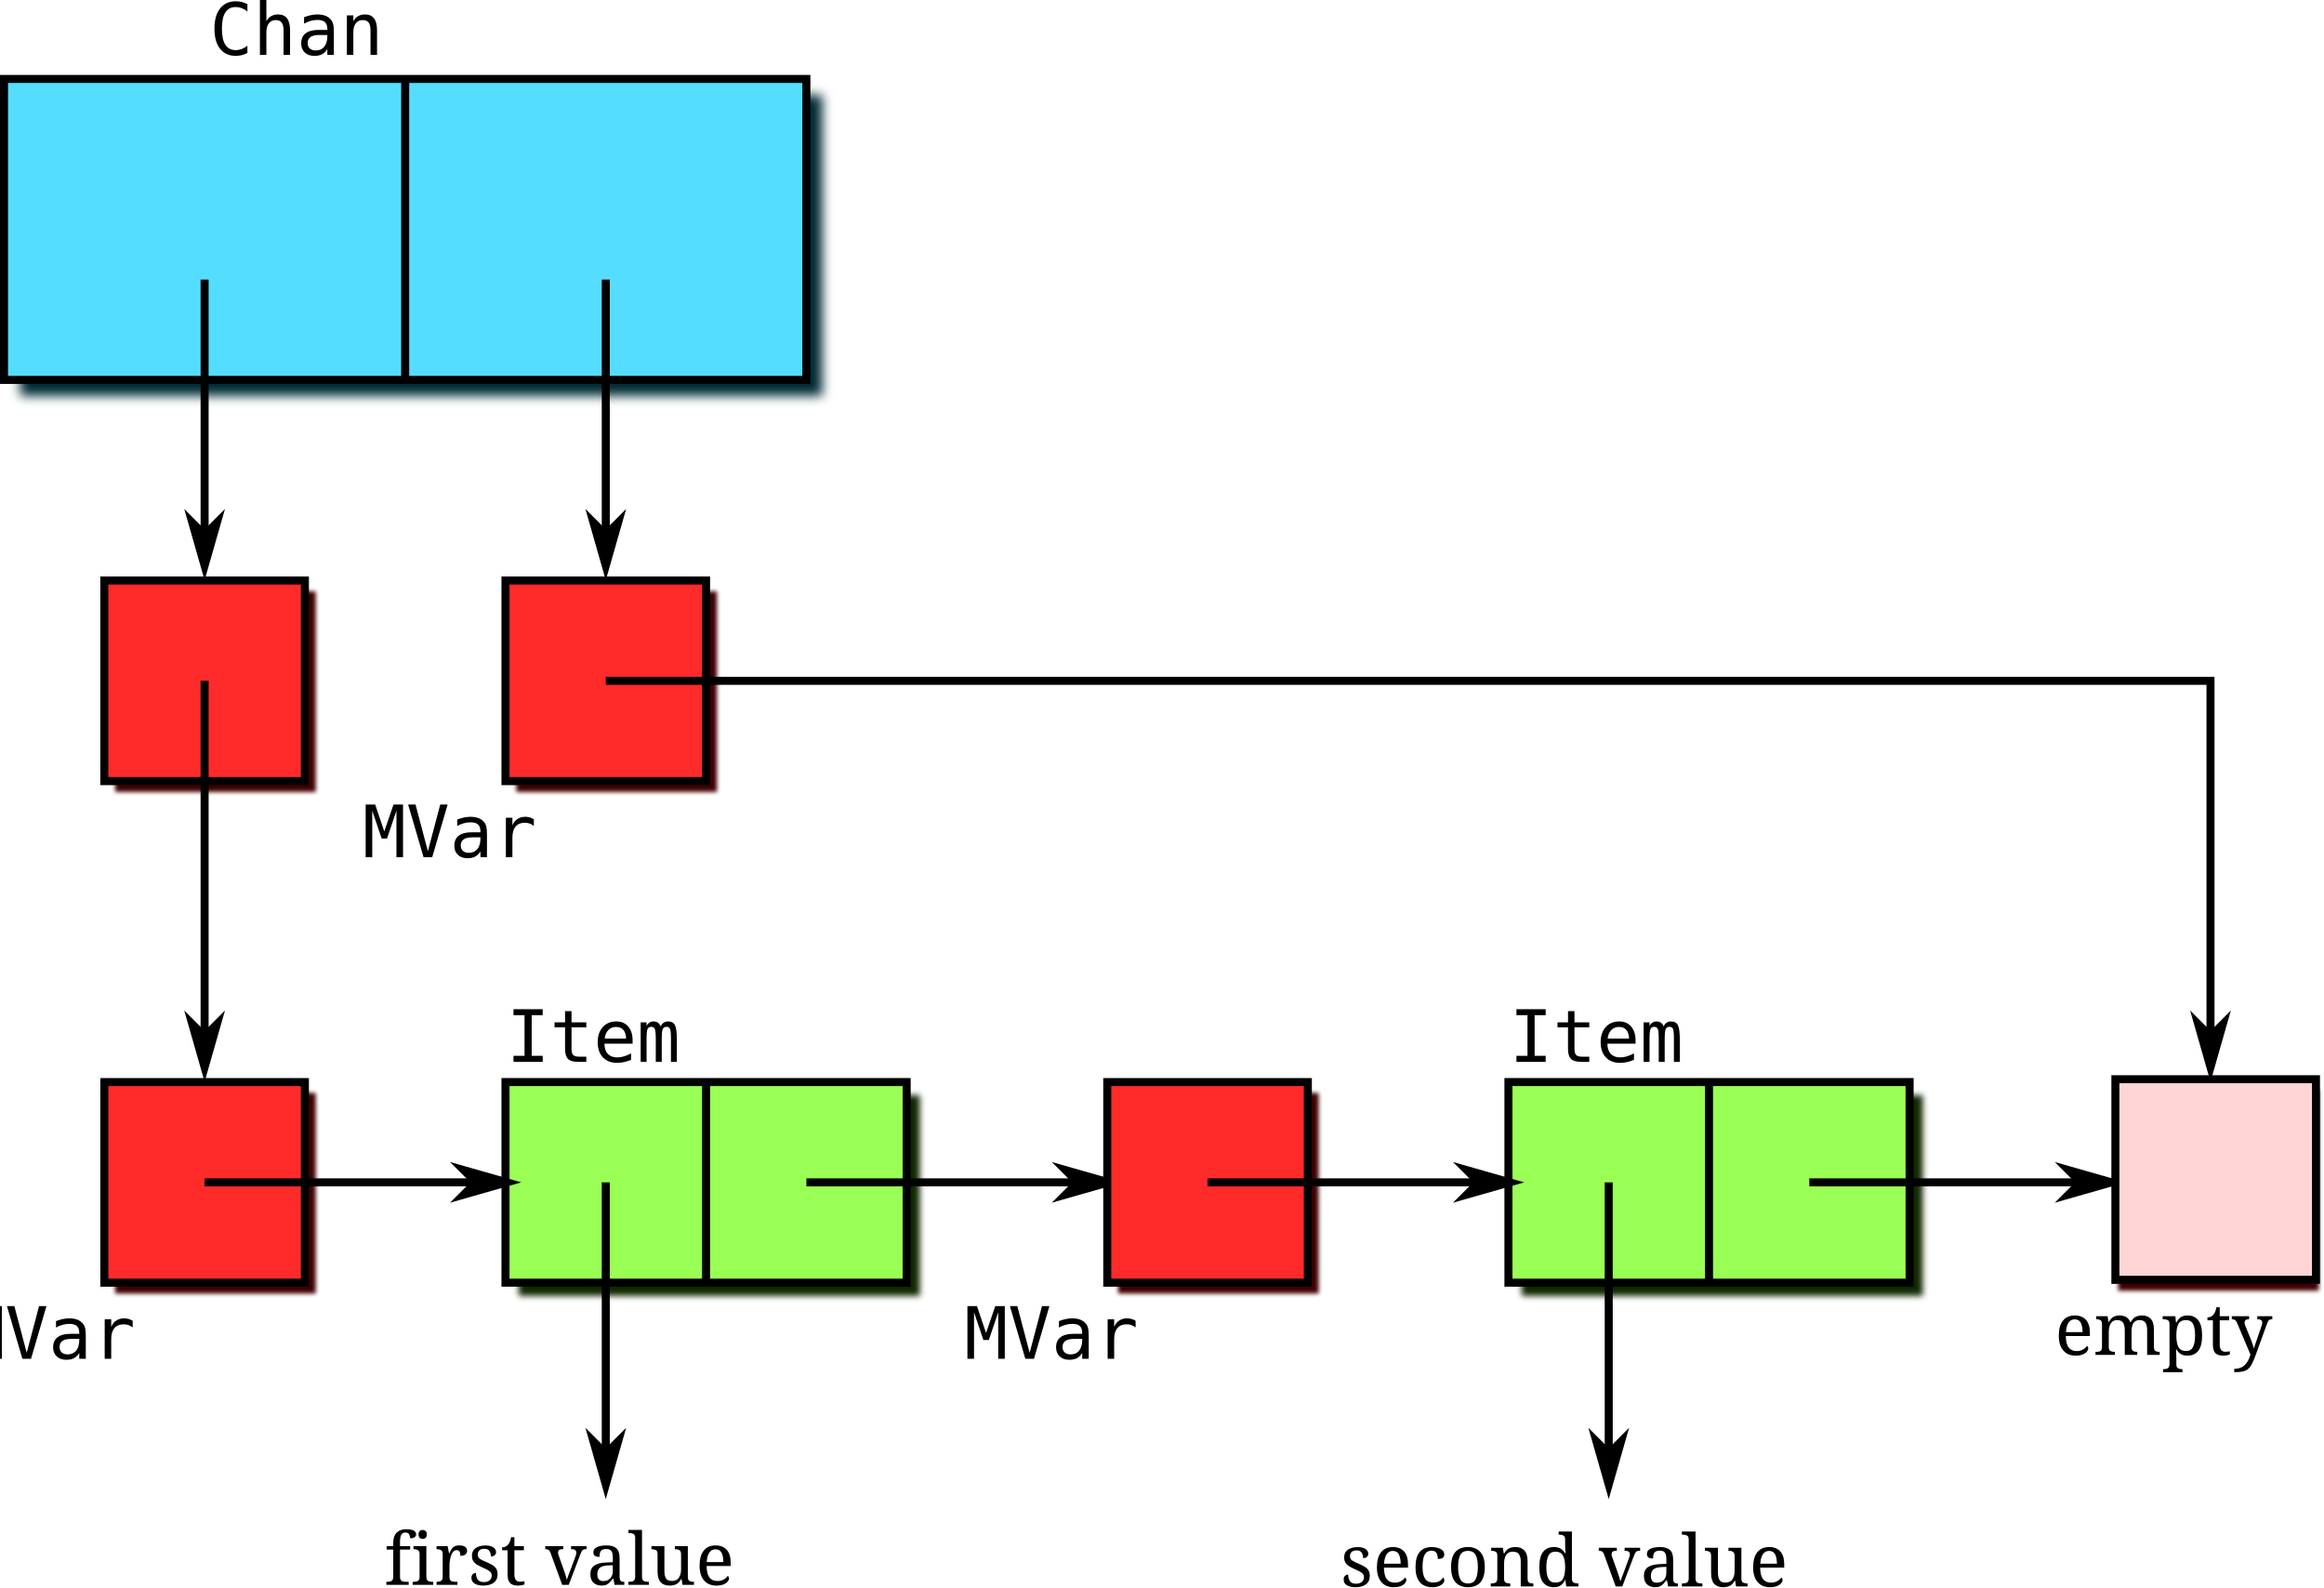
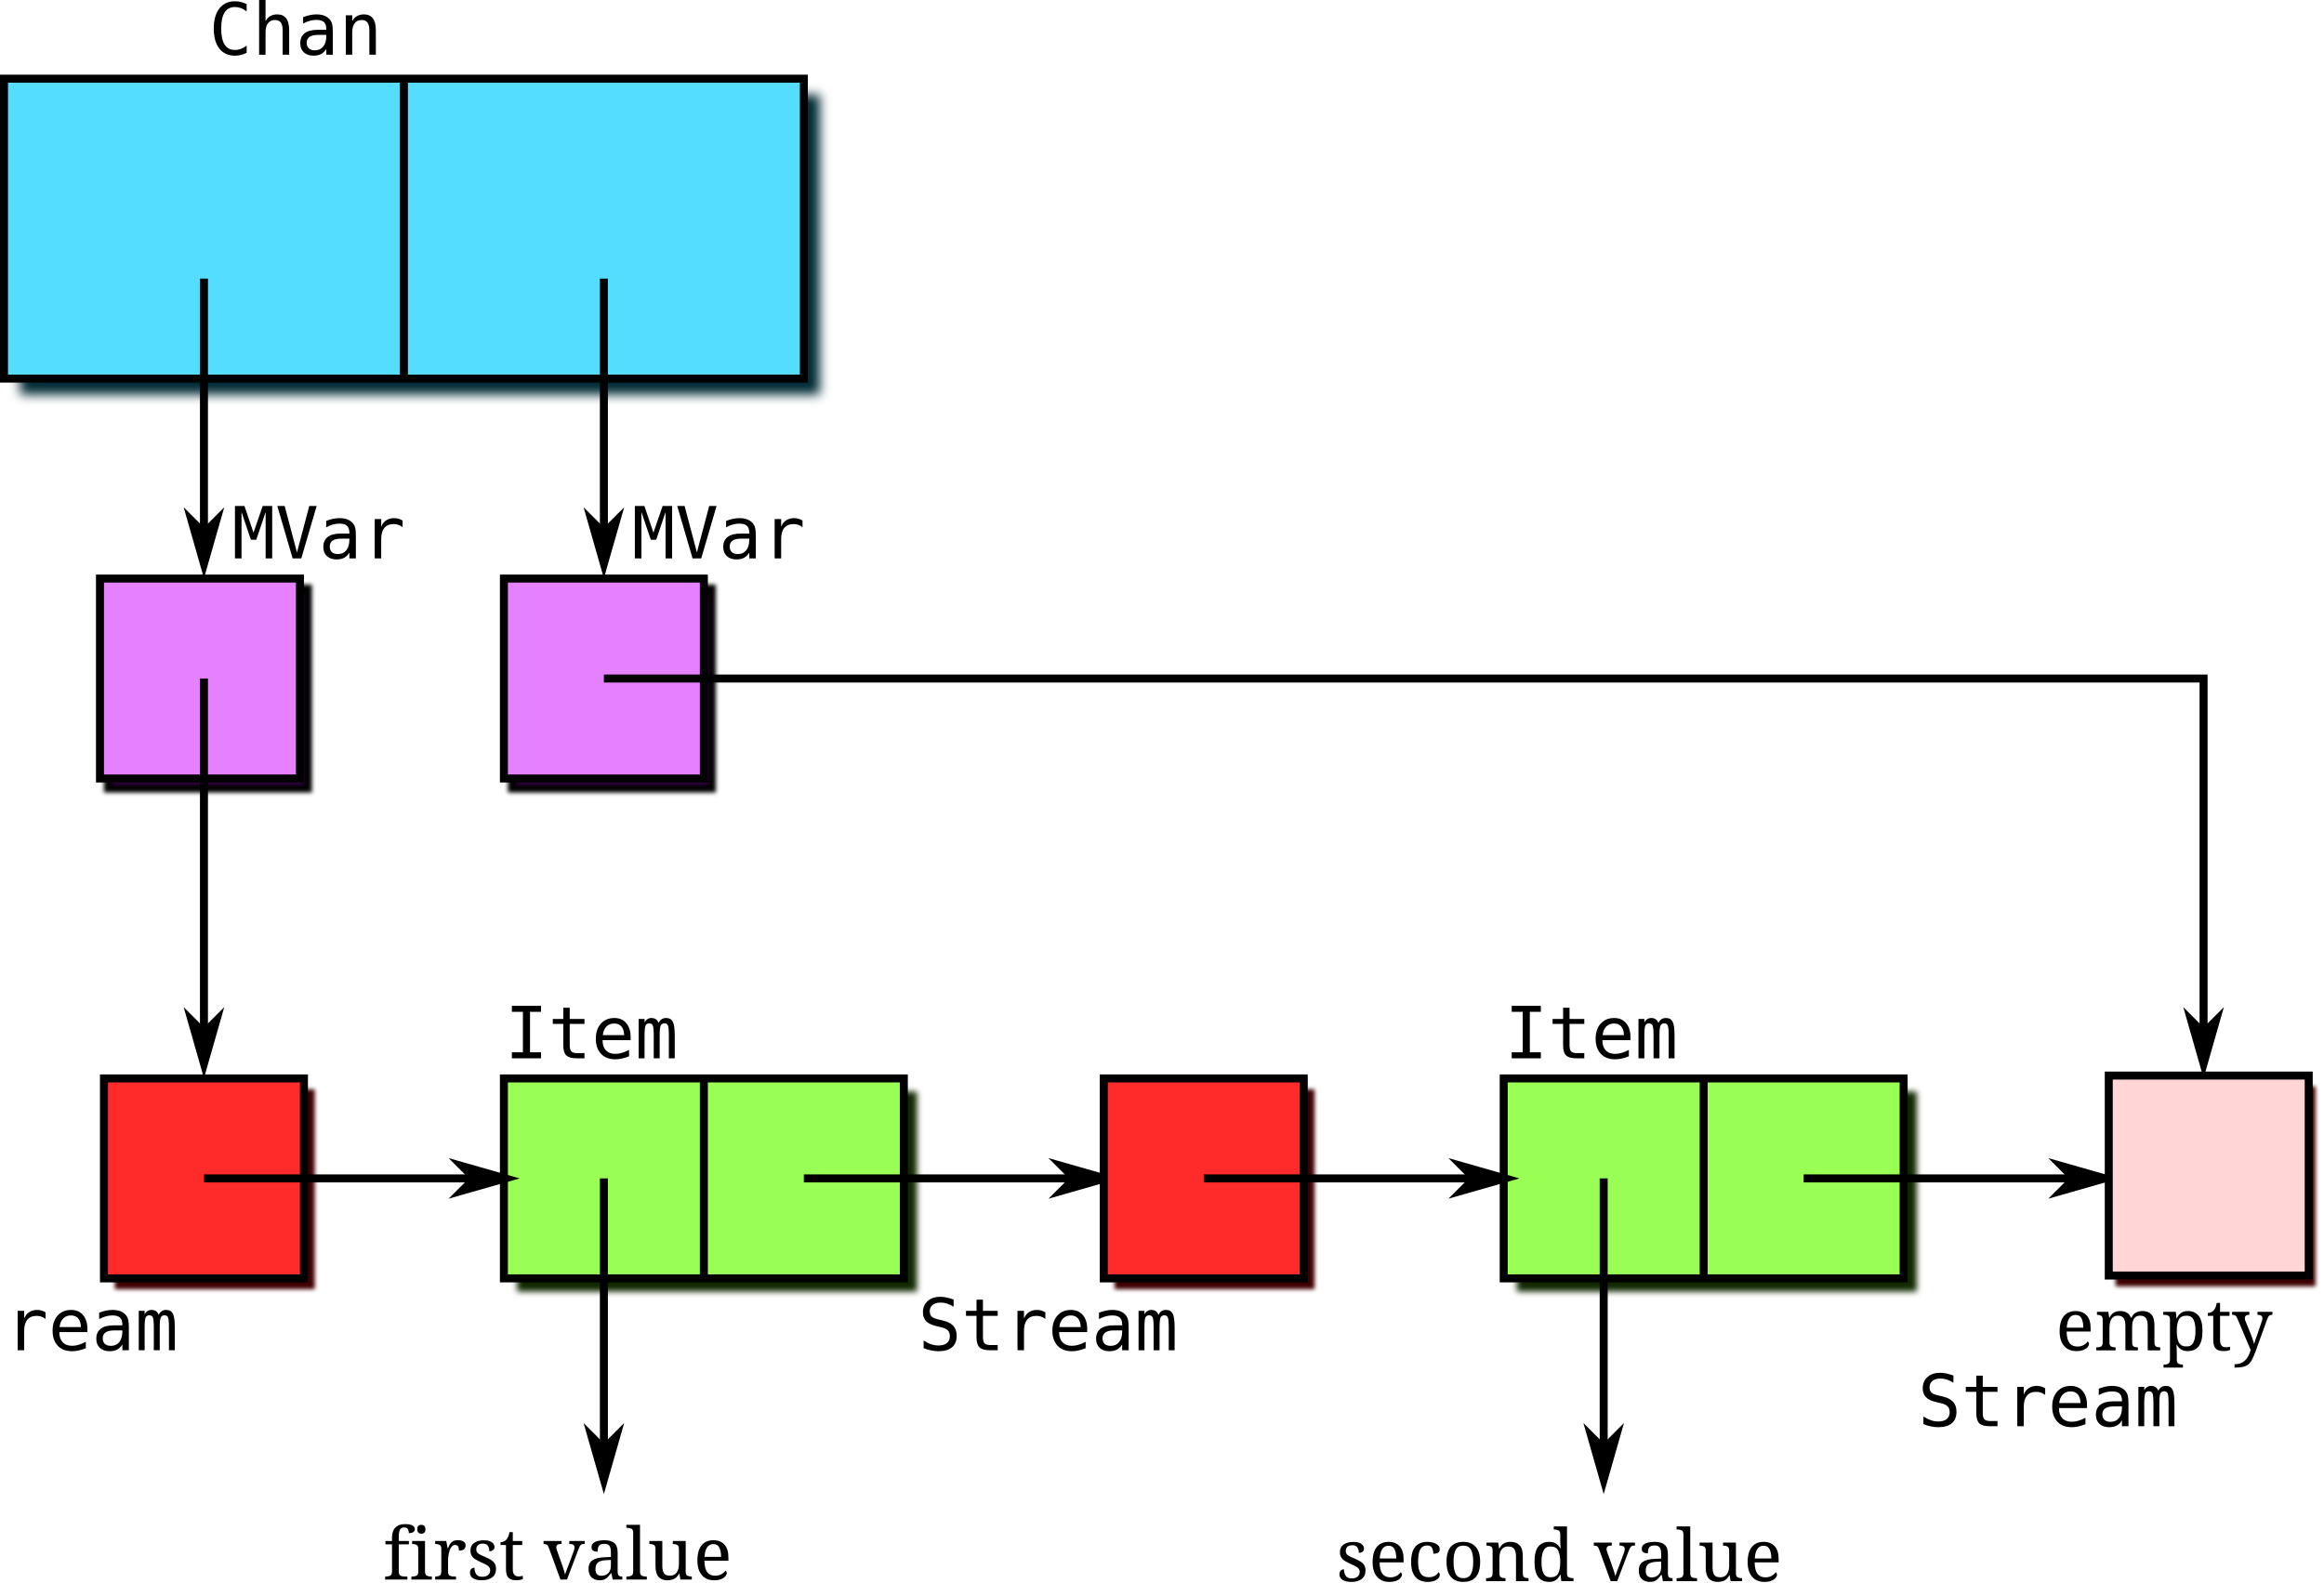
- <svg xmlns="http://www.w3.org/2000/svg" xmlns:xlink="http://www.w3.org/1999/xlink" width="579.292" height="395.645" preserveAspectRatio="xMinYMin meet" viewBox="0 0 579.292 395.645" id="svg2" version="1.1">
+ <svg xmlns="http://www.w3.org/2000/svg" xmlns:xlink="http://www.w3.org/1999/xlink" width="581.112" height="395.645" preserveAspectRatio="xMinYMin meet" viewBox="0 0 581.112 395.645" id="svg2" version="1.1">
  <defs id="defs4">
    <marker orient="auto" refY="0" refX="0" id="Arrow1Mend" style="overflow:visible">
      <path id="path3821" d="M 0,0 5,-5 -12.5,0 5,5 0,0 z" style="fill-rule:evenodd;stroke:#000000;stroke-width:1pt;marker-start:none" transform="matrix(-0.4,0,0,-0.4,-4,0)" />
    </marker>
    <filter id="filter3768" color-interpolation-filters="sRGB">
      <feGaussianBlur stdDeviation="1.375" id="feGaussianBlur3770" />
    </filter>
    <filter id="filter3774" color-interpolation-filters="sRGB">
      <feGaussianBlur stdDeviation="0.5" id="feGaussianBlur3776" />
    </filter>
    <filter id="filter3790" color-interpolation-filters="sRGB">
      <feGaussianBlur stdDeviation="0.75" id="feGaussianBlur3792" />
    </filter>
+     <filter id="filter3847" color-interpolation-filters="sRGB">
+       <feGaussianBlur stdDeviation="0.5" id="feGaussianBlur3849" />
+     </filter>
  </defs>
  <g id="layer1" transform="translate(1,-170.3242)">
+     <g id="g3861" transform="translate(-101,0)">
+       <rect style="color:#000000;fill:#3e004d;fill-opacity:1;fill-rule:nonzero;stroke:#000000;stroke-width:2;stroke-linecap:round;stroke-miterlimit:4;stroke-opacity:1;stroke-dasharray:none;stroke-dashoffset:0;marker:none;visibility:visible;display:inline;overflow:visible;filter:url(#filter3847);enable-background:accumulate" id="rect3863" width="50" height="50" x="127" y="317.501" />
+       <rect y="315" x="125" height="50" width="50" id="rect3865" style="color:#000000;fill:#e580ff;fill-opacity:1;fill-rule:nonzero;stroke:#000000;stroke-width:2;stroke-linecap:round;stroke-miterlimit:4;stroke-opacity:1;stroke-dasharray:none;stroke-dashoffset:0;marker:none;visibility:visible;display:inline;overflow:visible;enable-background:accumulate" />
+     </g>
    <rect ry="0" y="194" x="4" height="75" width="200" id="rect3766" style="color:#000000;fill:#002b35;fill-opacity:1;fill-rule:nonzero;stroke:none;stroke-width:2;marker:none;visibility:visible;display:inline;overflow:visible;filter:url(#filter3768);enable-background:accumulate" />
    <rect style="color:#000000;fill:#55ddff;fill-opacity:1;fill-rule:nonzero;stroke:#000000;stroke-width:2;stroke-linecap:round;stroke-miterlimit:4;stroke-opacity:1;stroke-dasharray:none;stroke-dashoffset:0;marker:none;visibility:visible;display:inline;overflow:visible;enable-background:accumulate" id="rect2988" width="200" height="75" x="0" y="25" ry="0" transform="translate(0,165)" />
    <path style="fill:none;stroke:#000000;stroke-width:2;stroke-linecap:butt;stroke-linejoin:miter;stroke-miterlimit:4;stroke-opacity:1;stroke-dasharray:none" d="m 100,190 0,75" id="path3758" />
    <text xml:space="preserve" style="font-size:18px;font-style:normal;font-variant:normal;font-weight:normal;font-stretch:normal;text-align:center;line-height:125%;letter-spacing:0px;word-spacing:0px;text-anchor:middle;fill:#000000;fill-opacity:1;stroke:none;font-family:Monospace;-inkscape-font-specification:Monospace" x="100" y="184" id="text3760">
      <tspan id="tspan3762" x="100" y="184">Chan</tspan>
    </text>
-     <g id="g3799">
-       <rect style="color:#000000;fill:#3f0000;fill-opacity:1;fill-rule:nonzero;stroke:none;stroke-width:2;marker:none;visibility:visible;display:inline;overflow:visible;filter:url(#filter3774);enable-background:accumulate" id="rect3772" width="50" height="50" x="27.708" y="317.708" />
-       <rect transform="translate(0,165)" y="150" x="25" height="50" width="50" id="rect3764" style="color:#000000;fill:#ff2a2a;fill-opacity:1;fill-rule:nonzero;stroke:#000000;stroke-width:2;stroke-linecap:round;stroke-miterlimit:4;stroke-opacity:1;stroke-dasharray:none;stroke-dashoffset:0;marker:none;visibility:visible;display:inline;overflow:visible;enable-background:accumulate" />
+     <g id="g3851">
+       <rect y="317.501" x="127" height="50" width="50" id="rect3071" style="color:#000000;fill:#3e004d;fill-opacity:1;fill-rule:nonzero;stroke:#000000;stroke-width:2;stroke-linecap:round;stroke-miterlimit:4;stroke-opacity:1;stroke-dasharray:none;stroke-dashoffset:0;marker:none;visibility:visible;display:inline;overflow:visible;filter:url(#filter3847);enable-background:accumulate" />
+       <rect style="color:#000000;fill:#e580ff;fill-opacity:1;fill-rule:nonzero;stroke:#000000;stroke-width:2;stroke-linecap:round;stroke-miterlimit:4;stroke-opacity:1;stroke-dasharray:none;stroke-dashoffset:0;marker:none;visibility:visible;display:inline;overflow:visible;enable-background:accumulate" id="rect3040" width="50" height="50" x="125" y="315" />
    </g>
-     <use x="0" y="0" xlink:href="#g3799" id="use3803" transform="translate(100,0)" width="800" height="600" />
    <g id="g4255">
      <g id="g3794">
        <rect y="443.292" x="128.292" height="50" width="100" id="rect3788" style="color:#000000;fill:#102800;fill-opacity:1;fill-rule:nonzero;stroke:none;stroke-width:2;marker:none;visibility:visible;display:inline;overflow:visible;filter:url(#filter3790);enable-background:accumulate" />
        <rect style="color:#000000;fill:#99ff55;fill-opacity:1;fill-rule:nonzero;stroke:#000000;stroke-width:2;marker:none;visibility:visible;display:inline;overflow:visible;enable-background:accumulate" id="rect3784" width="100" height="50" x="125" y="275" transform="translate(0,165)" />
        <path style="fill:none;stroke:#000000;stroke-width:2;stroke-linecap:butt;stroke-linejoin:miter;stroke-miterlimit:4;stroke-opacity:1;stroke-dasharray:none" d="m 175,275 0,50" id="path3786" transform="translate(0,165)" />
      </g>
-       <use height="600" width="800" transform="translate(0,125)" id="use3805" xlink:href="#g3799" y="0" x="0" />
+       <g id="use3805" transform="translate(0,125)">
+         <rect y="317.708" x="27.708" height="50" width="50" id="rect3044" style="color:#000000;fill:#3f0000;fill-opacity:1;fill-rule:nonzero;stroke:none;stroke-width:2;marker:none;visibility:visible;display:inline;overflow:visible;filter:url(#filter3774);enable-background:accumulate" />
+         <rect style="color:#000000;fill:#ff2a2a;fill-opacity:1;fill-rule:nonzero;stroke:#000000;stroke-width:2;stroke-linecap:round;stroke-miterlimit:4;stroke-opacity:1;stroke-dasharray:none;stroke-dashoffset:0;marker:none;visibility:visible;display:inline;overflow:visible;enable-background:accumulate" id="rect3046" width="50" height="50" x="25" y="150" transform="translate(0,165)" />
+       </g>
      <path transform="translate(0,165)" id="path3807" d="m 50,300 75,0" style="fill:none;stroke:#000000;stroke-width:2;stroke-linecap:butt;stroke-linejoin:miter;stroke-miterlimit:4;stroke-opacity:1;stroke-dasharray:none;marker-end:url(#Arrow1Mend)" />
+       <path style="fill:none;stroke:#000000;stroke-width:2;stroke-linecap:butt;stroke-linejoin:miter;stroke-miterlimit:4;stroke-opacity:1;stroke-dasharray:none;marker-end:url(#Arrow1Mend)" d="m 150,300 0,75" id="path4268" transform="translate(0,165)" />
      <use height="600" width="800" transform="translate(150,0)" id="use4253" xlink:href="#path3807" y="0" x="0" />
-       <path style="fill:none;stroke:#000000;stroke-width:2;stroke-linecap:butt;stroke-linejoin:miter;stroke-miterlimit:4;stroke-opacity:1;stroke-dasharray:none;marker-end:url(#Arrow1Mend)" d="m 150,300 0,75" id="path4268" transform="translate(0,165)" />
    </g>
    <use x="0" y="0" xlink:href="#g4255" id="use4264" transform="translate(250,0)" width="800" height="600" />
    <g id="g4452" transform="translate(499.2919,124.2919)">
-       <rect y="317.708" x="27.708" height="50" width="50" id="rect4454" style="color:#000000;fill:#3f0000;fill-opacity:1;fill-rule:nonzero;stroke:none;stroke-width:2;marker:none;visibility:visible;display:inline;overflow:visible;filter:url(#filter3774);enable-background:accumulate" />
+       <rect y="317.708" x="28.71" height="50" width="50" id="rect4454" style="color:#000000;fill:#3f0000;fill-opacity:1;fill-rule:nonzero;stroke:none;stroke-width:2;marker:none;visibility:visible;display:inline;overflow:visible;filter:url(#filter3774);enable-background:accumulate" />
      <rect style="color:#000000;fill:#ffd5d5;fill-opacity:1;fill-rule:nonzero;stroke:#000000;stroke-width:2;stroke-linecap:round;stroke-miterlimit:4;stroke-opacity:1;stroke-dasharray:none;stroke-dashoffset:0;marker:none;visibility:visible;display:inline;overflow:visible;enable-background:accumulate" id="rect4456" width="50" height="50" x="27" y="315" />
    </g>
    <path style="fill:none;stroke:#000000;stroke-width:2;stroke-linecap:butt;stroke-linejoin:miter;stroke-miterlimit:4;stroke-opacity:1;stroke-dasharray:none;marker-end:url(#Arrow1Mend)" d="m 50,75 0,71" id="path4458" transform="translate(0,165)" />
    <use x="0" y="0" xlink:href="#path4458" id="use4642" transform="translate(100,0)" width="800" height="600" />
    <path id="path4646" d="m 50,340 0,96" style="fill:none;stroke:#000000;stroke-width:2;stroke-linecap:butt;stroke-linejoin:miter;stroke-miterlimit:4;stroke-opacity:1;stroke-dasharray:none;marker-end:url(#Arrow1Mend)" />
    <path style="fill:none;stroke:#000000;stroke-width:2;stroke-linecap:butt;stroke-linejoin:miter;stroke-miterlimit:4;stroke-opacity:1;stroke-dasharray:none;marker-end:url(#Arrow1Mend)" d="m 150,175 400,0 0,96" id="path4650" transform="translate(0,165)" />
    <text xml:space="preserve" style="font-size:18px;font-style:normal;font-variant:normal;font-weight:normal;font-stretch:normal;text-align:center;line-height:125%;letter-spacing:0px;word-spacing:0px;text-anchor:middle;fill:#000000;fill-opacity:1;stroke:none;font-family:Monospace;-inkscape-font-specification:Monospace" x="174" y="434.969" id="text4834">
      <tspan id="tspan4836" x="174" y="434.969">Item</tspan>
    </text>
-     <text xml:space="preserve" style="font-size:18px;font-style:normal;font-variant:normal;font-weight:normal;font-stretch:normal;text-align:center;line-height:125%;letter-spacing:0px;word-spacing:0px;text-anchor:middle;fill:#000000;fill-opacity:1;stroke:none;font-family:Monospace;-inkscape-font-specification:Monospace" x="299" y="508.969" id="text4838">
-       <tspan id="tspan4840" x="299" y="508.969">MVar</tspan>
-       <tspan x="299" y="531.469" id="tspan4842" />
-     </text>
-     <text xml:space="preserve" style="font-size:18px;font-style:normal;font-variant:normal;font-weight:normal;font-stretch:normal;text-align:center;line-height:125%;letter-spacing:0px;word-spacing:0px;text-anchor:middle;fill:#000000;fill-opacity:1;stroke:none;font-family:Serif;-inkscape-font-specification:Serif" x="550" y="508" id="text4844">
-       <tspan x="550" y="508" id="tspan4848">empty</tspan>
+     <text xml:space="preserve" style="font-size:18px;font-style:normal;font-variant:normal;font-weight:normal;font-stretch:normal;text-align:center;line-height:125%;letter-spacing:0px;word-spacing:0px;text-anchor:middle;fill:#000000;fill-opacity:1;stroke:none;font-family:Serif;-inkscape-font-specification:Serif" x="551.82" y="508" id="text4844">
+       <tspan x="551.82" y="508" id="tspan4848">empty</tspan>
    </text>
    <text xml:space="preserve" style="font-size:18px;font-style:normal;font-variant:normal;font-weight:normal;font-stretch:normal;text-align:center;line-height:125%;letter-spacing:0px;word-spacing:0px;text-anchor:middle;fill:#000000;fill-opacity:1;stroke:none;font-family:Serif;-inkscape-font-specification:Serif" x="150.122" y="400.309" id="text4852" transform="translate(0,165)">
      <tspan id="tspan4854" x="150.122" y="400.309">first value</tspan>
    </text>
    <text xml:space="preserve" style="font-size:18px;font-style:normal;font-variant:normal;font-weight:normal;font-stretch:normal;text-align:center;line-height:125%;letter-spacing:0px;word-spacing:0px;text-anchor:middle;fill:#000000;fill-opacity:1;stroke:none;font-family:Serif;-inkscape-font-specification:Serif" x="400.575" y="400.714" id="text4856" transform="translate(0,165)">
      <tspan id="tspan4858" x="400.575" y="400.714">second value</tspan>
    </text>
    <text id="text3028" y="434.969" x="424" style="font-size:18px;font-style:normal;font-variant:normal;font-weight:normal;font-stretch:normal;text-align:center;line-height:125%;letter-spacing:0px;word-spacing:0px;text-anchor:middle;fill:#000000;fill-opacity:1;stroke:none;font-family:Monospace;-inkscape-font-specification:Monospace" xml:space="preserve">
      <tspan y="434.969" x="424" id="tspan3030">Item</tspan>
    </text>
-     <text id="text3032" y="508.969" x="49" style="font-size:18px;font-style:normal;font-variant:normal;font-weight:normal;font-stretch:normal;text-align:center;line-height:125%;letter-spacing:0px;word-spacing:0px;text-anchor:middle;fill:#000000;fill-opacity:1;stroke:none;font-family:Monospace;-inkscape-font-specification:Monospace" xml:space="preserve">
-       <tspan y="508.969" x="49" id="tspan3034">MVar</tspan>
-       <tspan id="tspan3036" y="531.469" x="49" />
+     <text id="text3032" y="309.969" x="157" style="font-size:18px;font-style:normal;font-variant:normal;font-weight:normal;font-stretch:normal;text-align:start;line-height:125%;letter-spacing:0px;word-spacing:0px;text-anchor:start;fill:#000000;fill-opacity:1;stroke:none;font-family:Monospace;-inkscape-font-specification:Monospace" xml:space="preserve">
+       <tspan y="309.969" x="157" id="tspan3034">MVar</tspan>
+       <tspan id="tspan3036" y="332.469" x="157" />
    </text>
-     <text xml:space="preserve" style="font-size:18px;font-style:normal;font-variant:normal;font-weight:normal;font-stretch:normal;text-align:center;line-height:125%;letter-spacing:0px;word-spacing:0px;text-anchor:middle;fill:#000000;fill-opacity:1;stroke:none;font-family:Monospace;-inkscape-font-specification:Monospace" x="149" y="383.969" id="text3038">
-       <tspan id="tspan3040" x="149" y="383.969">MVar</tspan>
-       <tspan x="149" y="406.469" id="tspan3042" />
+     <text id="text3867" y="507.969" x="49" style="font-size:18px;font-style:normal;font-variant:normal;font-weight:normal;font-stretch:normal;text-align:center;line-height:125%;letter-spacing:0px;word-spacing:0px;text-anchor:middle;fill:#000000;fill-opacity:1;stroke:none;font-family:Monospace;-inkscape-font-specification:Monospace" xml:space="preserve">
+       <tspan y="507.969" x="49" id="tspan3869">Stream</tspan>
+       <tspan id="tspan3871" y="530.469" x="49" />
+     </text>
+     <text xml:space="preserve" style="font-size:18px;font-style:normal;font-variant:normal;font-weight:normal;font-stretch:normal;text-align:center;line-height:125%;letter-spacing:0px;word-spacing:0px;text-anchor:middle;fill:#000000;fill-opacity:1;stroke:none;font-family:Monospace;-inkscape-font-specification:Monospace" x="299" y="507.969" id="text3046">
+       <tspan id="tspan3048" x="299" y="507.969">Stream</tspan>
+       <tspan x="299" y="530.469" id="tspan3050" />
+     </text>
+     <text id="text3052" y="526.969" x="549" style="font-size:18px;font-style:normal;font-variant:normal;font-weight:normal;font-stretch:normal;text-align:center;line-height:125%;letter-spacing:0px;word-spacing:0px;text-anchor:middle;fill:#000000;fill-opacity:1;stroke:none;font-family:Monospace;-inkscape-font-specification:Monospace" xml:space="preserve">
+       <tspan y="526.969" x="549" id="tspan3054">Stream</tspan>
+       <tspan id="tspan3056" y="549.469" x="549" />
+     </text>
+     <text xml:space="preserve" style="font-size:18px;font-style:normal;font-variant:normal;font-weight:normal;font-stretch:normal;text-align:start;line-height:125%;letter-spacing:0px;word-spacing:0px;text-anchor:start;fill:#000000;fill-opacity:1;stroke:none;font-family:Monospace;-inkscape-font-specification:Monospace" x="57" y="309.969" id="text3058">
+       <tspan id="tspan3060" x="57" y="309.969">MVar</tspan>
+       <tspan x="57" y="332.469" id="tspan3062" />
    </text>
  </g>
</svg>
